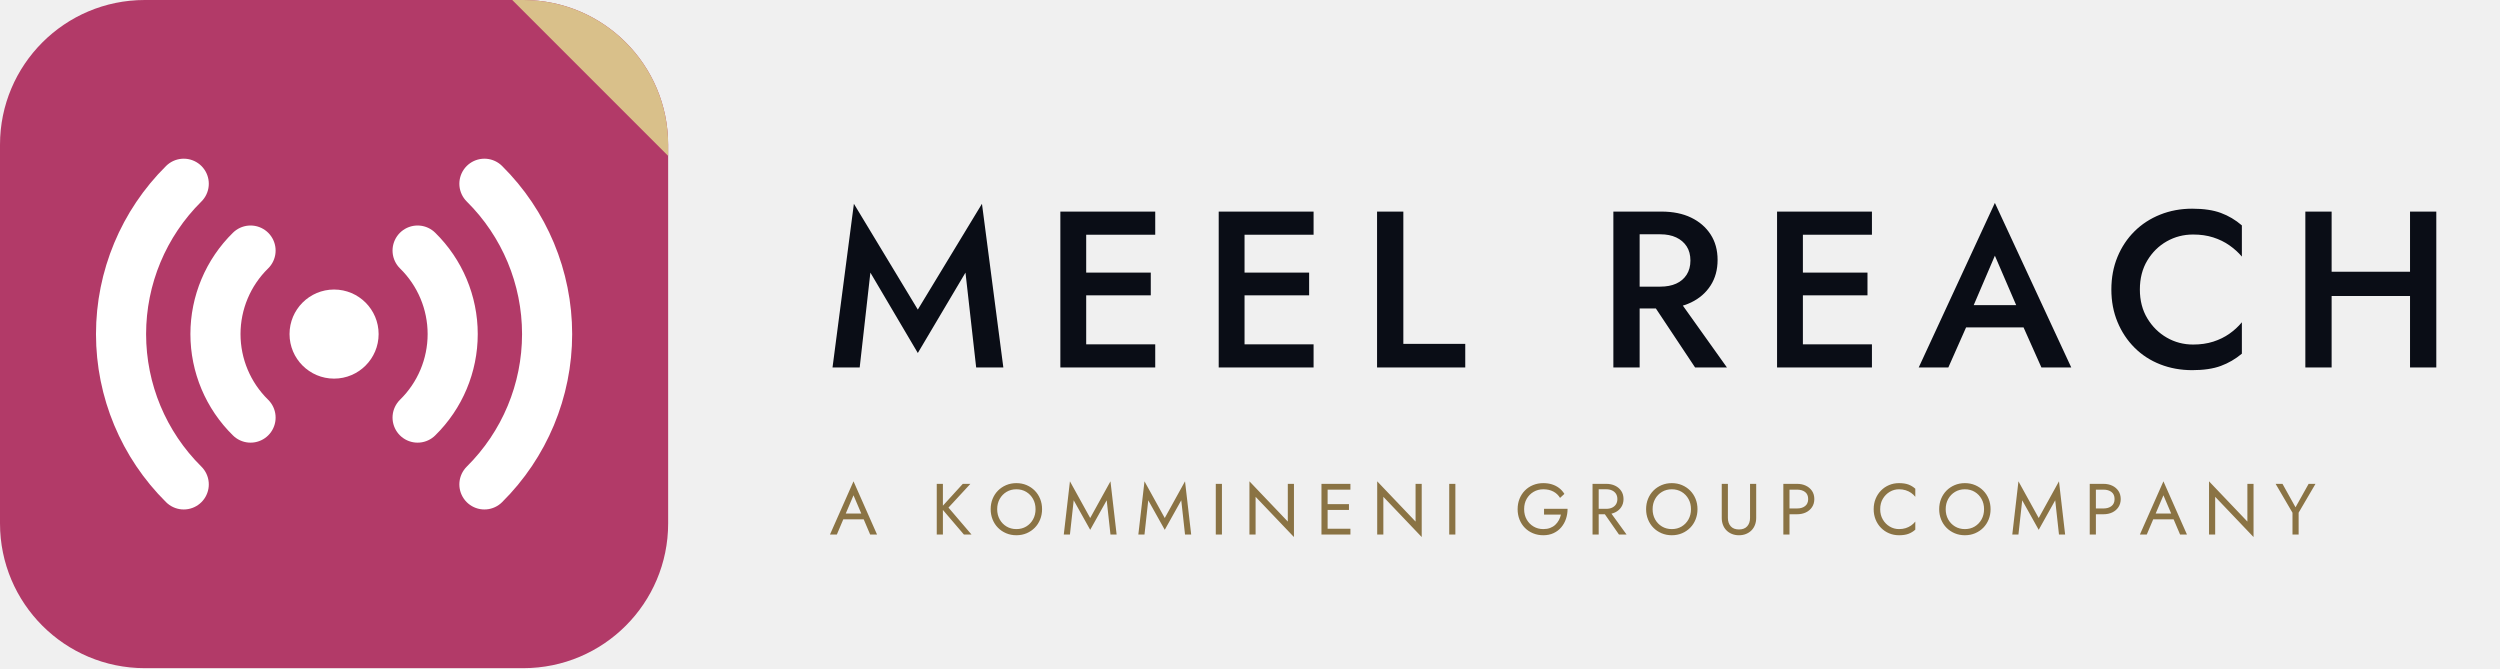
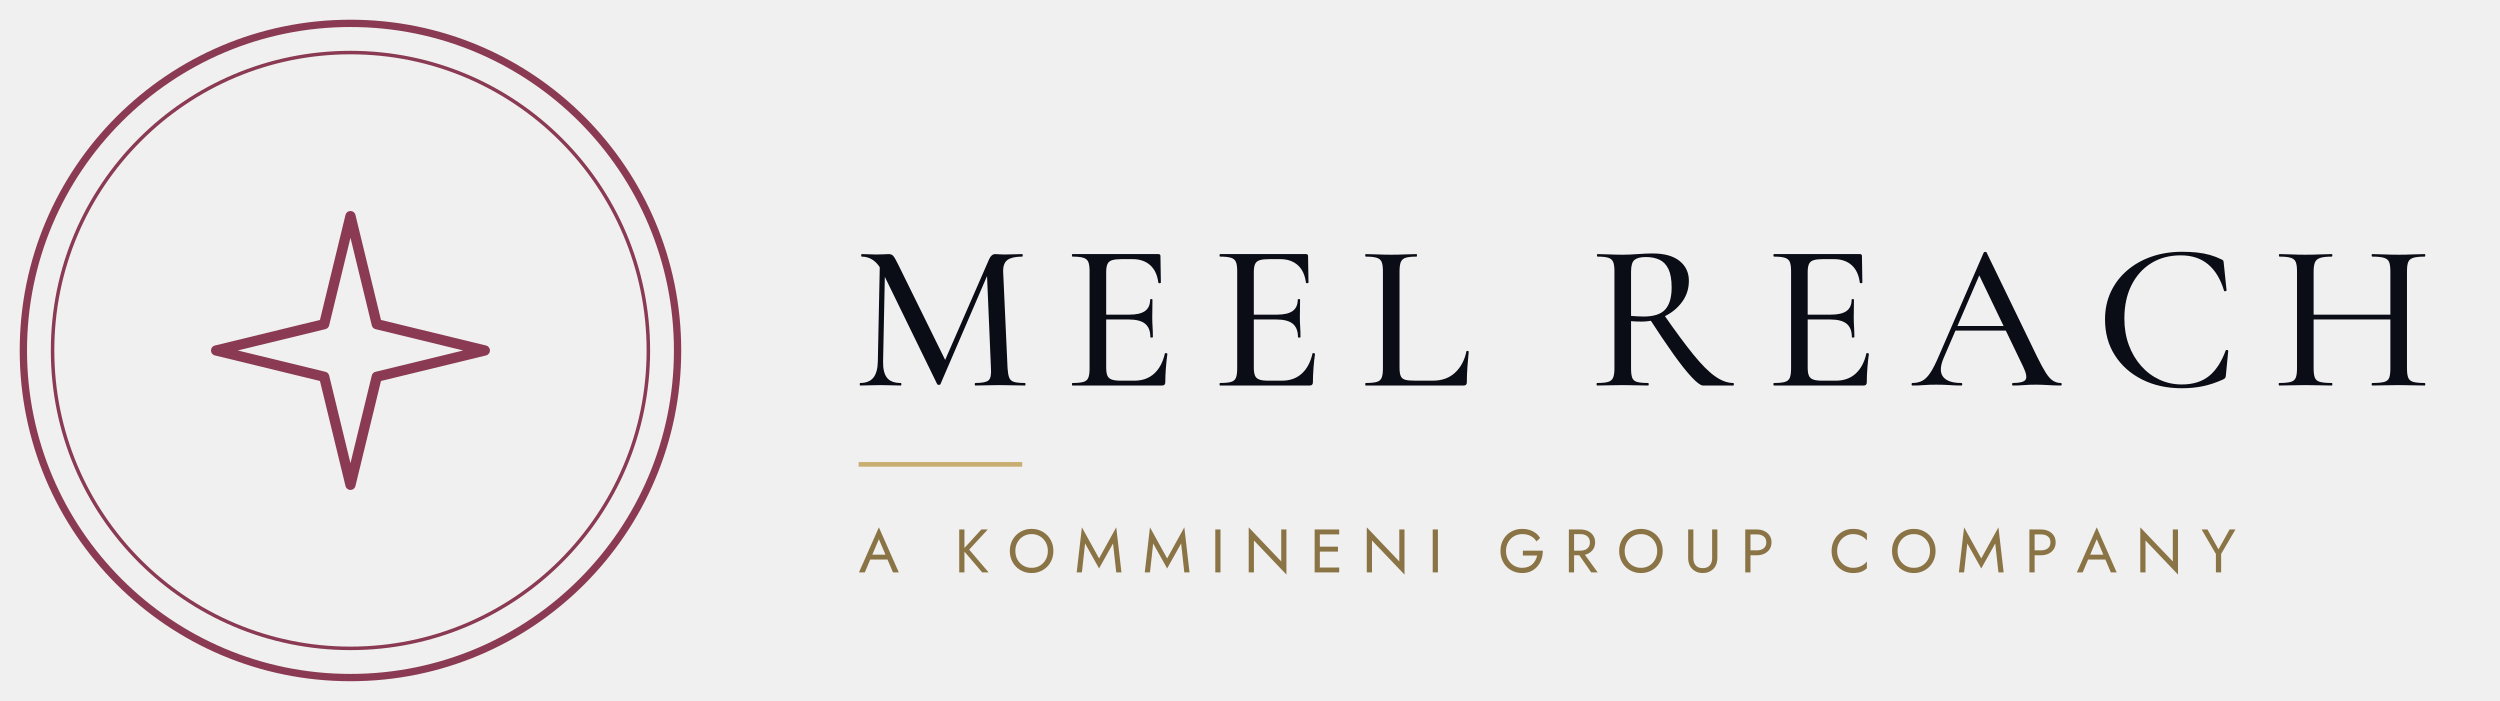
- <svg xmlns="http://www.w3.org/2000/svg" viewBox="0 0 449 120" width="449" height="120" role="img" aria-label="Meel Reach logo">
-   <g transform="translate(0 0)">
-     <clipPath id="t-meel-reach-0-0">
-       <rect width="120" height="120" rx="26" />
-     </clipPath>
-     <rect width="120" height="120" rx="26" fill="#B23A68" />
-     <polygon clip-path="url(#t-meel-reach-0-0)" points="92,0 120,0 120,28" fill="#D9C08A" />
-     <circle fill="#FFFFFF" cx="60" cy="60" r="8" />
-     <path fill="none" stroke="#FFFFFF" stroke-width="9" stroke-linecap="round" stroke-linejoin="round" d="M45 45 A21 21 0 0 0 45 75 M75 45 A21 21 0 0 1 75 75 M33 33 A38 38 0 0 0 33 87 M87 33 A38 38 0 0 1 87 87" />
-   </g>
-   <path fill="#0A0D16" d="M156.32 48.96 164.84 63.4 173.4 48.96 175.32 66.0H180.2L176.36 36.6L164.84 55.6L153.36 36.6L149.52 66.0H154.4Z M193.36 66.0H207.48V61.84H193.36ZM193.36 42.16H207.48V38.0H193.36ZM193.36 53.04H206.68V48.96H193.36ZM190.44 38.0V66.0H195.08V38.0Z M221.8 66.0H235.92V61.84H221.8ZM221.8 42.16H235.92V38.0H221.8ZM221.8 53.04H235.12V48.96H221.8ZM218.88 38.0V66.0H223.52V38.0Z M247.32 38.0V66.0H263.16V61.76H252.04V38.0Z M295.56 52.64 304.44 66.0H310.16L300.64 52.64ZM289.76 38.0V66.0H294.48V38.0ZM292.56 42.08H298.2Q299.84 42.08 301.04 42.64Q302.24 43.2 302.92 44.24Q303.6 45.28 303.6 46.8Q303.6 48.28 302.92 49.34Q302.24 50.4 301.04 50.94Q299.84 51.48 298.2 51.48H292.56V55.4H298.4Q301.48 55.4 303.72 54.32Q305.96 53.24 307.22 51.28Q308.48 49.32 308.48 46.68Q308.48 44.04 307.22 42.1Q305.96 40.16 303.72 39.08Q301.48 38.0 298.4 38.0H292.56Z M322.08 66.0H336.2V61.84H322.08ZM322.08 42.16H336.2V38.0H322.08ZM322.08 53.04H335.4V48.96H322.08ZM319.16 38.0V66.0H323.8V38.0Z M350.96 58.8H365.76L364.88 54.8H351.88ZM358.28 45.92 362.76 56.32 362.84 57.48 366.64 66.0H372L358.28 36.44L344.6 66.0H349.92L353.8 57.24L353.88 56.2Z M384.32 52.0Q384.32 49.0 385.66 46.78Q387 44.56 389.16 43.34Q391.32 42.12 393.88 42.12Q395.88 42.12 397.5 42.64Q399.12 43.16 400.4 44.06Q401.68 44.96 402.64 46.08V40.48Q400.92 39.0 398.86 38.24Q396.8 37.48 393.72 37.48Q390.64 37.48 387.98 38.54Q385.32 39.6 383.36 41.54Q381.4 43.48 380.3 46.14Q379.2 48.8 379.2 52.0Q379.2 55.16 380.3 57.82Q381.4 60.48 383.36 62.44Q385.32 64.4 387.98 65.44Q390.64 66.48 393.72 66.48Q396.8 66.48 398.86 65.72Q400.92 64.96 402.64 63.52V57.88Q401.68 59.04 400.4 59.94Q399.12 60.84 397.5 61.36Q395.88 61.88 393.88 61.88Q391.32 61.88 389.16 60.64Q387 59.4 385.66 57.18Q384.32 54.96 384.32 52.0Z M415.92 53.16H435.92V48.8H415.92ZM432.84 38.0V66.0H437.56V38.0ZM414.04 38.0V66.0H418.76V38.0Z" />
-   <path fill="#8A7344" d="M150.911 93.27H155.721L155.331 92.23H151.301ZM153.29 88.954 154.85 92.62 154.954 92.88 156.28 96.0H157.515L153.29 86.445L149.065 96.0H150.3L151.652 92.802L151.756 92.568Z M168.24 86.9V96.0H169.345V86.9ZM172.92 86.9 169.007 91.19 173.115 96.0H174.48L170.346 91.164L174.285 86.9Z M179.095 91.45Q179.095 90.423 179.543 89.617Q179.992 88.811 180.772 88.343Q181.552 87.875 182.54 87.875Q183.541 87.875 184.315 88.343Q185.088 88.811 185.536 89.617Q185.985 90.423 185.985 91.45Q185.985 92.477 185.536 93.283Q185.088 94.089 184.315 94.557Q183.541 95.025 182.54 95.025Q181.552 95.025 180.772 94.557Q179.992 94.089 179.543 93.283Q179.095 92.477 179.095 91.45ZM177.925 91.45Q177.925 92.438 178.269 93.296Q178.614 94.154 179.238 94.785Q179.862 95.415 180.707 95.773Q181.552 96.13 182.54 96.13Q183.541 96.13 184.38 95.773Q185.218 95.415 185.842 94.785Q186.466 94.154 186.81 93.296Q187.155 92.438 187.155 91.45Q187.155 90.449 186.81 89.597Q186.466 88.746 185.842 88.115Q185.218 87.485 184.38 87.127Q183.541 86.77 182.54 86.77Q181.552 86.77 180.707 87.127Q179.862 87.485 179.238 88.115Q178.614 88.746 178.269 89.597Q177.925 90.449 177.925 91.45Z M192.836 89.851 195.8 95.155 198.764 89.851 199.44 96.0H200.545L199.44 86.445L195.8 93.036L192.16 86.445L191.055 96.0H192.16Z M206.226 89.851 209.19 95.155 212.154 89.851 212.83 96.0H213.935L212.83 86.445L209.19 93.036L205.55 86.445L204.445 96.0H205.55Z M218.355 86.9V96.0H219.46V86.9Z M231.29 86.9V93.673L224.4 86.445V96.0H225.505V89.227L232.395 96.455V86.9Z M237.946 96.0H242.535V94.96H237.946ZM237.946 87.94H242.535V86.9H237.946ZM237.946 91.58H242.275V90.54H237.946ZM237.335 86.9V96.0H238.44V86.9Z M254.235 86.9V93.673L247.345 86.445V96.0H248.45V89.227L255.34 96.455V86.9Z M260.28 86.9V96.0H261.385V86.9Z M277.31 92.425H280.339Q280.222 92.958 279.968 93.426Q279.715 93.894 279.325 94.258Q278.935 94.622 278.395 94.823Q277.856 95.025 277.18 95.025Q276.218 95.025 275.438 94.57Q274.658 94.115 274.196 93.309Q273.735 92.503 273.735 91.45Q273.735 90.384 274.196 89.584Q274.658 88.785 275.438 88.33Q276.218 87.875 277.18 87.875Q278.22 87.875 278.987 88.285Q279.754 88.694 280.183 89.422L280.963 88.707Q280.573 88.07 280.007 87.641Q279.442 87.212 278.733 86.991Q278.025 86.77 277.18 86.77Q276.192 86.77 275.347 87.114Q274.502 87.459 273.878 88.09Q273.254 88.72 272.909 89.578Q272.565 90.436 272.565 91.45Q272.565 92.464 272.909 93.322Q273.254 94.18 273.878 94.811Q274.502 95.441 275.347 95.785Q276.192 96.13 277.18 96.13Q278.22 96.13 279.032 95.746Q279.845 95.363 280.404 94.7Q280.963 94.037 281.249 93.186Q281.535 92.334 281.535 91.385H277.31Z M287.645 91.515 290.765 96.0H292.13L288.88 91.515ZM286.02 86.9V96.0H287.125V86.9ZM286.631 87.875H288.49Q289.075 87.875 289.524 88.083Q289.972 88.291 290.226 88.681Q290.479 89.071 290.479 89.63Q290.479 90.189 290.226 90.579Q289.972 90.969 289.524 91.177Q289.075 91.385 288.49 91.385H286.631V92.36H288.49Q289.374 92.36 290.069 92.029Q290.765 91.697 291.174 91.079Q291.584 90.462 291.584 89.63Q291.584 88.785 291.174 88.174Q290.765 87.563 290.069 87.232Q289.374 86.9 288.49 86.9H286.631Z M296.81 91.45Q296.81 90.423 297.258 89.617Q297.707 88.811 298.487 88.343Q299.267 87.875 300.255 87.875Q301.256 87.875 302.029 88.343Q302.803 88.811 303.251 89.617Q303.7 90.423 303.7 91.45Q303.7 92.477 303.251 93.283Q302.803 94.089 302.029 94.557Q301.256 95.025 300.255 95.025Q299.267 95.025 298.487 94.557Q297.707 94.089 297.258 93.283Q296.81 92.477 296.81 91.45ZM295.64 91.45Q295.64 92.438 295.984 93.296Q296.329 94.154 296.953 94.785Q297.577 95.415 298.422 95.773Q299.267 96.13 300.255 96.13Q301.256 96.13 302.094 95.773Q302.933 95.415 303.557 94.785Q304.181 94.154 304.525 93.296Q304.87 92.438 304.87 91.45Q304.87 90.449 304.525 89.597Q304.181 88.746 303.557 88.115Q302.933 87.485 302.094 87.127Q301.256 86.77 300.255 86.77Q299.267 86.77 298.422 87.127Q297.577 87.485 296.953 88.115Q296.329 88.746 295.984 89.597Q295.64 90.449 295.64 91.45Z M309.225 86.9V93.01Q309.225 93.686 309.439 94.258Q309.654 94.83 310.063 95.246Q310.473 95.662 311.045 95.896Q311.617 96.13 312.319 96.13Q313.021 96.13 313.593 95.896Q314.165 95.662 314.574 95.246Q314.984 94.83 315.198 94.258Q315.413 93.686 315.413 93.01V86.9H314.308V93.01Q314.308 93.946 313.801 94.518Q313.294 95.09 312.319 95.09Q311.344 95.09 310.837 94.518Q310.33 93.946 310.33 93.01V86.9Z M320.288 86.9V96.0H321.393V86.9ZM320.899 87.94H322.758Q323.642 87.94 324.194 88.362Q324.747 88.785 324.747 89.63Q324.747 90.462 324.194 90.891Q323.642 91.32 322.758 91.32H320.899V92.36H322.758Q323.642 92.36 324.337 92.029Q325.033 91.697 325.442 91.079Q325.852 90.462 325.852 89.63Q325.852 88.785 325.442 88.174Q325.033 87.563 324.337 87.232Q323.642 86.9 322.758 86.9H320.899Z M337.682 91.45Q337.682 90.384 338.156 89.584Q338.631 88.785 339.398 88.33Q340.165 87.875 341.062 87.875Q341.712 87.875 342.251 88.044Q342.791 88.213 343.233 88.518Q343.675 88.824 343.987 89.227V87.771Q343.415 87.264 342.739 87.017Q342.063 86.77 341.062 86.77Q340.113 86.77 339.287 87.114Q338.462 87.459 337.838 88.09Q337.214 88.72 336.863 89.578Q336.512 90.436 336.512 91.45Q336.512 92.464 336.863 93.322Q337.214 94.18 337.838 94.811Q338.462 95.441 339.287 95.785Q340.113 96.13 341.062 96.13Q342.063 96.13 342.739 95.883Q343.415 95.636 343.987 95.129V93.673Q343.675 94.076 343.233 94.381Q342.791 94.687 342.251 94.856Q341.712 95.025 341.062 95.025Q340.165 95.025 339.398 94.57Q338.631 94.115 338.156 93.309Q337.682 92.503 337.682 91.45Z M349.447 91.45Q349.447 90.423 349.895 89.617Q350.344 88.811 351.124 88.343Q351.904 87.875 352.892 87.875Q353.893 87.875 354.666 88.343Q355.44 88.811 355.888 89.617Q356.337 90.423 356.337 91.45Q356.337 92.477 355.888 93.283Q355.44 94.089 354.666 94.557Q353.893 95.025 352.892 95.025Q351.904 95.025 351.124 94.557Q350.344 94.089 349.895 93.283Q349.447 92.477 349.447 91.45ZM348.277 91.45Q348.277 92.438 348.621 93.296Q348.966 94.154 349.59 94.785Q350.214 95.415 351.059 95.773Q351.904 96.13 352.892 96.13Q353.893 96.13 354.731 95.773Q355.57 95.415 356.194 94.785Q356.818 94.154 357.162 93.296Q357.507 92.438 357.507 91.45Q357.507 90.449 357.162 89.597Q356.818 88.746 356.194 88.115Q355.57 87.485 354.731 87.127Q353.893 86.77 352.892 86.77Q351.904 86.77 351.059 87.127Q350.214 87.485 349.59 88.115Q348.966 88.746 348.621 89.597Q348.277 90.449 348.277 91.45Z M363.188 89.851 366.152 95.155 369.116 89.851 369.792 96.0H370.897L369.792 86.445L366.152 93.036L362.512 86.445L361.407 96.0H362.512Z M375.317 86.9V96.0H376.422V86.9ZM375.928 87.94H377.787Q378.671 87.94 379.223 88.362Q379.776 88.785 379.776 89.63Q379.776 90.462 379.223 90.891Q378.671 91.32 377.787 91.32H375.928V92.36H377.787Q378.671 92.36 379.366 92.029Q380.062 91.697 380.471 91.079Q380.881 90.462 380.881 89.63Q380.881 88.785 380.471 88.174Q380.062 87.563 379.366 87.232Q378.671 86.9 377.787 86.9H375.928Z M386.172 93.27H390.982L390.592 92.23H386.562ZM388.551 88.954 390.111 92.62 390.215 92.88 391.541 96.0H392.776L388.551 86.445L384.326 96.0H385.561L386.913 92.802L387.017 92.568Z M403.631 86.9V93.673L396.741 86.445V96.0H397.846V89.227L404.736 96.455V86.9Z M414.629 86.9 412.276 91.112 409.936 86.9H408.701L411.73 92.087V96.0H412.835V92.074L415.864 86.9Z" />
+ <svg xmlns="http://www.w3.org/2000/svg" viewBox="0 0 428 120" width="428" height="120" role="img" aria-label="Meel Reach logo">
+   <circle fill="none" stroke="#8A3A52" stroke-width="1.25" cx="60" cy="60" r="56" />
+   <circle fill="none" stroke="#8A3A52" stroke-width="0.6" cx="60" cy="60" r="51" />
+   <path fill="none" stroke="#8A3A52" stroke-width="1.75" stroke-linecap="round" stroke-linejoin="round" d="M60 37 L64.5 55.5 L83 60 L64.5 64.5 L60 83 L55.5 64.5 L37 60 L55.5 55.5 Z" />
+   <path fill="#0A0D16" d="M150.284 61.896 150.644 44.328 151.544 44.4 151.184 61.896Q151.148 63.768 151.85 64.668Q152.552 65.568 154.208 65.568Q154.316 65.568 154.316 65.784Q154.316 66.0 154.208 66.0Q153.416 66.0 152.588 65.964Q151.76 65.928 150.716 65.928Q149.744 65.928 148.88 65.964Q148.016 66.0 147.26 66.0Q147.188 66.0 147.188 65.784Q147.188 65.568 147.26 65.568Q148.772 65.568 149.51 64.668Q150.248 63.768 150.284 61.896ZM175.484 65.568Q175.556 65.568 175.556 65.784Q175.556 66.0 175.484 66.0Q174.584 66.0 173.468 65.964Q172.352 65.928 171.092 65.928Q169.904 65.928 168.86 65.964Q167.816 66.0 166.988 66.0Q166.88 66.0 166.88 65.784Q166.88 65.568 166.988 65.568Q168.752 65.568 169.256 65.1Q169.76 64.632 169.652 63.084L168.932 46.128L170.336 44.112L161.012 65.748Q160.976 65.892 160.742 65.892Q160.508 65.892 160.436 65.748L151.04 46.488Q149.78 43.932 147.512 43.932Q147.44 43.932 147.44 43.716Q147.44 43.5 147.512 43.5Q148.16 43.5 148.862 43.536Q149.564 43.572 150.068 43.572Q150.752 43.572 151.31 43.536Q151.868 43.5 152.156 43.5Q152.66 43.5 152.948 43.842Q153.236 44.184 153.812 45.372L161.984 61.968L160.652 64.272L169.328 44.4Q169.508 43.968 169.778 43.734Q170.048 43.5 170.408 43.5Q170.66 43.5 171.038 43.536Q171.416 43.572 171.92 43.572Q172.928 43.572 173.612 43.536Q174.296 43.5 175.016 43.5Q175.088 43.5 175.088 43.716Q175.088 43.932 175.016 43.932Q173.288 43.932 172.496 44.49Q171.704 45.048 171.74 46.524L172.496 63.084Q172.568 64.128 172.784 64.668Q173.0 65.208 173.612 65.388Q174.224 65.568 175.484 65.568Z M198.956 66.0H183.62Q183.512 66.0 183.512 65.784Q183.512 65.568 183.62 65.568Q184.844 65.568 185.474 65.388Q186.104 65.208 186.32 64.668Q186.536 64.128 186.536 63.084V46.416Q186.536 45.372 186.32 44.85Q186.104 44.328 185.474 44.13Q184.844 43.932 183.62 43.932Q183.512 43.932 183.512 43.716Q183.512 43.5 183.62 43.5H198.308Q198.668 43.5 198.668 43.824L198.74 48.36Q198.74 48.468 198.542 48.486Q198.344 48.504 198.308 48.396Q198.056 46.416 196.904 45.39Q195.752 44.364 193.88 44.364H192.044Q190.964 44.364 190.388 44.544Q189.812 44.724 189.596 45.21Q189.38 45.696 189.38 46.56V62.94Q189.38 63.804 189.578 64.29Q189.776 64.776 190.316 64.974Q190.856 65.172 191.828 65.172H194.204Q196.256 65.172 197.588 63.966Q198.92 62.76 199.424 60.528Q199.424 60.42 199.64 60.456Q199.856 60.492 199.856 60.6Q199.712 61.572 199.604 62.94Q199.496 64.308 199.496 65.46Q199.496 66.0 198.956 66.0ZM196.94 57.72Q196.94 56.172 196.058 55.434Q195.176 54.696 193.232 54.696H188.012V53.868H193.34Q195.176 53.868 196.04 53.238Q196.904 52.608 196.904 51.276Q196.904 51.204 197.102 51.204Q197.3 51.204 197.3 51.276Q197.3 52.392 197.282 53.004Q197.264 53.616 197.264 54.3Q197.264 55.128 197.318 55.956Q197.372 56.784 197.372 57.72Q197.372 57.792 197.156 57.792Q196.94 57.792 196.94 57.72Z M224.228 66.0H208.892Q208.784 66.0 208.784 65.784Q208.784 65.568 208.892 65.568Q210.116 65.568 210.746 65.388Q211.376 65.208 211.592 64.668Q211.808 64.128 211.808 63.084V46.416Q211.808 45.372 211.592 44.85Q211.376 44.328 210.746 44.13Q210.116 43.932 208.892 43.932Q208.784 43.932 208.784 43.716Q208.784 43.5 208.892 43.5H223.58Q223.94 43.5 223.94 43.824L224.012 48.36Q224.012 48.468 223.814 48.486Q223.616 48.504 223.58 48.396Q223.328 46.416 222.176 45.39Q221.024 44.364 219.152 44.364H217.316Q216.236 44.364 215.66 44.544Q215.084 44.724 214.868 45.21Q214.652 45.696 214.652 46.56V62.94Q214.652 63.804 214.85 64.29Q215.048 64.776 215.588 64.974Q216.128 65.172 217.1 65.172H219.476Q221.528 65.172 222.86 63.966Q224.192 62.76 224.696 60.528Q224.696 60.42 224.912 60.456Q225.128 60.492 225.128 60.6Q224.984 61.572 224.876 62.94Q224.768 64.308 224.768 65.46Q224.768 66.0 224.228 66.0ZM222.212 57.72Q222.212 56.172 221.33 55.434Q220.448 54.696 218.504 54.696H213.284V53.868H218.612Q220.448 53.868 221.312 53.238Q222.176 52.608 222.176 51.276Q222.176 51.204 222.374 51.204Q222.572 51.204 222.572 51.276Q222.572 52.392 222.554 53.004Q222.536 53.616 222.536 54.3Q222.536 55.128 222.59 55.956Q222.644 56.784 222.644 57.72Q222.644 57.792 222.428 57.792Q222.212 57.792 222.212 57.72Z M239.6 46.452V62.94Q239.6 63.876 239.798 64.362Q239.996 64.848 240.554 65.01Q241.112 65.172 242.228 65.172H245.288Q247.628 65.172 249.104 63.804Q250.58 62.436 251.048 60.168Q251.048 60.06 251.246 60.078Q251.444 60.096 251.444 60.204Q251.336 61.248 251.228 62.724Q251.12 64.2 251.12 65.46Q251.12 66.0 250.58 66.0H233.804Q233.732 66.0 233.732 65.784Q233.732 65.568 233.804 65.568Q235.064 65.568 235.694 65.388Q236.324 65.208 236.54 64.668Q236.756 64.128 236.756 63.084V46.416Q236.756 45.372 236.54 44.85Q236.324 44.328 235.694 44.13Q235.064 43.932 233.804 43.932Q233.732 43.932 233.732 43.716Q233.732 43.5 233.804 43.5Q234.668 43.5 235.802 43.554Q236.936 43.608 238.16 43.608Q239.456 43.608 240.554 43.554Q241.652 43.5 242.516 43.5Q242.588 43.5 242.588 43.716Q242.588 43.932 242.516 43.932Q241.256 43.932 240.644 44.13Q240.032 44.328 239.816 44.868Q239.6 45.408 239.6 46.452Z M291.548 66.0Q290.972 66.0 289.658 64.614Q288.344 63.228 286.508 60.654Q284.672 58.08 282.368 54.516L284.78 53.76Q287.804 58.116 289.91 60.708Q292.016 63.3 293.636 64.434Q295.256 65.568 296.732 65.568Q296.84 65.568 296.84 65.784Q296.84 66.0 296.732 66.0Q294.716 66.0 293.438 66.0Q292.16 66.0 291.548 66.0ZM282.908 43.392Q285.932 43.392 287.534 44.67Q289.136 45.948 289.136 48.072Q289.136 50.088 287.984 51.672Q286.832 53.256 284.978 54.156Q283.124 55.056 281.0 55.056Q280.568 55.056 280.1 55.038Q279.632 55.02 279.236 54.984V63.084Q279.236 64.128 279.434 64.668Q279.632 65.208 280.262 65.388Q280.892 65.568 282.152 65.568Q282.26 65.568 282.26 65.784Q282.26 66.0 282.152 66.0Q281.252 66.0 280.172 65.964Q279.092 65.928 277.796 65.928Q276.572 65.928 275.456 65.964Q274.34 66.0 273.44 66.0Q273.332 66.0 273.332 65.784Q273.332 65.568 273.44 65.568Q274.664 65.568 275.294 65.388Q275.924 65.208 276.158 64.668Q276.392 64.128 276.392 63.084V46.416Q276.392 45.372 276.176 44.85Q275.96 44.328 275.348 44.13Q274.736 43.932 273.476 43.932Q273.404 43.932 273.404 43.716Q273.404 43.5 273.476 43.5Q274.376 43.5 275.474 43.554Q276.572 43.608 277.796 43.608Q278.948 43.608 280.388 43.5Q281.828 43.392 282.908 43.392ZM286.184 49.224Q286.184 47.208 285.644 46.074Q285.104 44.94 284.114 44.472Q283.124 44.004 281.792 44.004Q280.424 44.004 279.83 44.49Q279.236 44.976 279.236 46.488V54.084Q279.74 54.12 280.334 54.156Q280.928 54.192 281.36 54.192Q284.024 54.192 285.104 52.968Q286.184 51.744 286.184 49.224Z M319.052 66.0H303.716Q303.608 66.0 303.608 65.784Q303.608 65.568 303.716 65.568Q304.94 65.568 305.57 65.388Q306.2 65.208 306.416 64.668Q306.632 64.128 306.632 63.084V46.416Q306.632 45.372 306.416 44.85Q306.2 44.328 305.57 44.13Q304.94 43.932 303.716 43.932Q303.608 43.932 303.608 43.716Q303.608 43.5 303.716 43.5H318.404Q318.764 43.5 318.764 43.824L318.836 48.36Q318.836 48.468 318.638 48.486Q318.44 48.504 318.404 48.396Q318.152 46.416 317.0 45.39Q315.848 44.364 313.976 44.364H312.14Q311.06 44.364 310.484 44.544Q309.908 44.724 309.692 45.21Q309.476 45.696 309.476 46.56V62.94Q309.476 63.804 309.674 64.29Q309.872 64.776 310.412 64.974Q310.952 65.172 311.924 65.172H314.3Q316.352 65.172 317.684 63.966Q319.016 62.76 319.52 60.528Q319.52 60.42 319.736 60.456Q319.952 60.492 319.952 60.6Q319.808 61.572 319.7 62.94Q319.592 64.308 319.592 65.46Q319.592 66.0 319.052 66.0ZM317.036 57.72Q317.036 56.172 316.154 55.434Q315.272 54.696 313.328 54.696H308.108V53.868H313.436Q315.272 53.868 316.136 53.238Q317.0 52.608 317.0 51.276Q317.0 51.204 317.198 51.204Q317.396 51.204 317.396 51.276Q317.396 52.392 317.378 53.004Q317.36 53.616 317.36 54.3Q317.36 55.128 317.414 55.956Q317.468 56.784 317.468 57.72Q317.468 57.792 317.252 57.792Q317.036 57.792 317.036 57.72Z M334.172 56.604 334.604 55.812H344.396L344.648 56.604ZM352.784 65.568Q352.964 65.568 352.964 65.784Q352.964 66.0 352.784 66.0Q351.74 66.0 350.642 65.928Q349.544 65.856 348.5 65.856Q347.348 65.856 346.502 65.928Q345.656 66.0 344.612 66.0Q344.468 66.0 344.468 65.784Q344.468 65.568 344.612 65.568Q346.376 65.568 346.772 65.01Q347.168 64.452 346.376 62.796L338.636 46.704L339.788 44.976L332.768 61.248Q331.832 63.444 332.66 64.506Q333.488 65.568 335.756 65.568Q335.936 65.568 335.936 65.784Q335.936 66.0 335.756 66.0Q334.676 66.0 333.776 65.928Q332.876 65.856 331.508 65.856Q330.176 65.856 329.366 65.928Q328.556 66.0 327.404 66.0Q327.26 66.0 327.26 65.784Q327.26 65.568 327.404 65.568Q328.376 65.568 329.096 65.19Q329.816 64.812 330.482 63.804Q331.148 62.796 331.94 60.924L339.608 43.248Q339.644 43.14 339.86 43.122Q340.076 43.104 340.112 43.248L348.752 61.068Q349.616 62.832 350.246 63.822Q350.876 64.812 351.488 65.19Q352.1 65.568 352.784 65.568Z M373.592 43.104Q374.96 43.104 376.13 43.23Q377.3 43.356 378.326 43.644Q379.352 43.932 380.288 44.4Q380.576 44.508 380.63 44.634Q380.684 44.76 380.72 45.192L381.188 49.728Q381.188 49.8 380.99 49.854Q380.792 49.908 380.756 49.764Q379.856 46.776 378.02 45.246Q376.184 43.716 373.34 43.716Q370.46 43.716 368.3 45.048Q366.14 46.38 364.916 48.81Q363.692 51.24 363.692 54.552Q363.692 57.0 364.448 59.052Q365.204 61.104 366.554 62.634Q367.904 64.164 369.686 64.992Q371.468 65.82 373.52 65.82Q376.4 65.82 378.182 64.38Q379.964 62.94 381.044 59.988Q381.116 59.88 381.296 59.916Q381.476 59.952 381.476 60.06L381.08 64.164Q381.044 64.596 380.954 64.704Q380.864 64.812 380.612 64.956Q378.776 65.784 377.102 66.126Q375.428 66.468 373.52 66.468Q369.704 66.468 366.734 64.974Q363.764 63.48 362.072 60.834Q360.38 58.188 360.38 54.696Q360.38 52.104 361.37 49.98Q362.36 47.856 364.16 46.308Q365.96 44.76 368.354 43.932Q370.748 43.104 373.592 43.104Z M409.232 46.488Q409.232 45.444 409.034 44.904Q408.836 44.364 408.17 44.148Q407.504 43.932 406.136 43.932Q406.028 43.932 406.028 43.716Q406.028 43.5 406.136 43.5Q407.0 43.5 408.134 43.554Q409.268 43.608 410.672 43.608Q411.896 43.608 413.066 43.554Q414.236 43.5 415.1 43.5Q415.208 43.5 415.208 43.716Q415.208 43.932 415.1 43.932Q413.84 43.932 413.174 44.13Q412.508 44.328 412.292 44.85Q412.076 45.372 412.076 46.416V63.084Q412.076 64.128 412.292 64.668Q412.508 65.208 413.174 65.388Q413.84 65.568 415.1 65.568Q415.208 65.568 415.208 65.784Q415.208 66.0 415.1 66.0Q414.236 66.0 413.066 65.964Q411.896 65.928 410.672 65.928Q409.268 65.928 408.134 65.964Q407.0 66.0 406.136 66.0Q406.028 66.0 406.028 65.784Q406.028 65.568 406.136 65.568Q407.504 65.568 408.17 65.388Q408.836 65.208 409.034 64.668Q409.232 64.128 409.232 63.084ZM394.58 54.696V53.868H410.492V54.696ZM393.248 63.084V46.416Q393.248 45.372 393.032 44.85Q392.816 44.328 392.168 44.13Q391.52 43.932 390.26 43.932Q390.152 43.932 390.152 43.716Q390.152 43.5 390.26 43.5Q391.16 43.5 392.276 43.554Q393.392 43.608 394.616 43.608Q396.056 43.608 397.19 43.554Q398.324 43.5 399.224 43.5Q399.296 43.5 399.296 43.716Q399.296 43.932 399.224 43.932Q397.892 43.932 397.226 44.148Q396.56 44.364 396.326 44.904Q396.092 45.444 396.092 46.488V63.084Q396.092 64.128 396.308 64.668Q396.524 65.208 397.208 65.388Q397.892 65.568 399.224 65.568Q399.296 65.568 399.296 65.784Q399.296 66.0 399.224 66.0Q398.288 66.0 397.172 65.964Q396.056 65.928 394.616 65.928Q393.392 65.928 392.24 65.964Q391.088 66.0 390.188 66.0Q390.116 66.0 390.116 65.784Q390.116 65.568 390.188 65.568Q391.484 65.568 392.15 65.388Q392.816 65.208 393.032 64.668Q393.248 64.128 393.248 63.084Z" />
+   <path stroke="#C9AE72" stroke-width="0.8" d="M147 79.5 H175" />
+   <path fill="#8A7344" d="M148.543 95.795H152.429L152.113 94.955H148.858ZM150.465 92.309 151.725 95.27 151.809 95.48 152.88 98.0H153.877L150.465 90.282L147.053 98.0H148.05L149.142 95.417L149.226 95.228Z M164.22 90.65V98.0H165.113V90.65ZM168 90.65 164.84 94.115 168.158 98.0H169.26L165.921 94.094L169.103 90.65Z M173.828 94.325Q173.828 93.495 174.19 92.844Q174.552 92.194 175.182 91.816Q175.812 91.438 176.61 91.438Q177.419 91.438 178.043 91.816Q178.668 92.194 179.03 92.844Q179.393 93.495 179.393 94.325Q179.393 95.154 179.03 95.805Q178.668 96.457 178.043 96.835Q177.419 97.213 176.61 97.213Q175.812 97.213 175.182 96.835Q174.552 96.457 174.19 95.805Q173.828 95.154 173.828 94.325ZM172.883 94.325Q172.883 95.123 173.161 95.816Q173.439 96.509 173.943 97.018Q174.447 97.528 175.13 97.816Q175.812 98.105 176.61 98.105Q177.419 98.105 178.096 97.816Q178.773 97.528 179.277 97.018Q179.781 96.509 180.059 95.816Q180.338 95.123 180.338 94.325Q180.338 93.516 180.059 92.829Q179.781 92.141 179.277 91.632Q178.773 91.123 178.096 90.834Q177.419 90.545 176.61 90.545Q175.812 90.545 175.13 90.834Q174.447 91.123 173.943 91.632Q173.439 92.141 173.161 92.829Q172.883 93.516 172.883 94.325Z M185.766 93.034 188.16 97.317 190.554 93.034 191.1 98.0H191.993L191.1 90.282L188.16 95.606L185.22 90.282L184.328 98.0H185.22Z M197.421 93.034 199.815 97.317 202.209 93.034 202.755 98.0H203.648L202.755 90.282L199.815 95.606L196.875 90.282L195.983 98.0H196.875Z M208.058 90.65V98.0H208.95V90.65Z M219.345 90.65V96.12L213.78 90.282V98.0H214.673V92.529L220.238 98.368V90.65Z M225.561 98.0H229.268V97.16H225.561ZM225.561 91.49H229.268V90.65H225.561ZM225.561 94.43H229.058V93.59H225.561ZM225.068 90.65V98.0H225.96V90.65Z M239.558 90.65V96.12L233.993 90.282V98.0H234.885V92.529L240.45 98.368V90.65Z M245.28 90.65V98.0H246.173V90.65Z M260.715 95.112H263.162Q263.067 95.543 262.862 95.921Q262.658 96.299 262.343 96.593Q262.028 96.887 261.592 97.05Q261.156 97.213 260.61 97.213Q259.833 97.213 259.203 96.845Q258.573 96.478 258.2 95.827Q257.828 95.175 257.828 94.325Q257.828 93.464 258.2 92.818Q258.573 92.172 259.203 91.805Q259.833 91.438 260.61 91.438Q261.45 91.438 262.07 91.768Q262.689 92.099 263.036 92.687L263.666 92.109Q263.351 91.595 262.894 91.249Q262.437 90.902 261.865 90.724Q261.293 90.545 260.61 90.545Q259.812 90.545 259.13 90.823Q258.447 91.102 257.943 91.611Q257.439 92.12 257.161 92.813Q256.883 93.506 256.883 94.325Q256.883 95.144 257.161 95.837Q257.439 96.53 257.943 97.039Q258.447 97.549 259.13 97.827Q259.812 98.105 260.61 98.105Q261.45 98.105 262.106 97.795Q262.763 97.486 263.214 96.95Q263.666 96.415 263.897 95.727Q264.128 95.039 264.128 94.272H260.715Z M269.903 94.377 272.423 98.0H273.525L270.9 94.377ZM268.59 90.65V98.0H269.483V90.65ZM269.084 91.438H270.585Q271.058 91.438 271.42 91.606Q271.782 91.773 271.987 92.088Q272.192 92.403 272.192 92.855Q272.192 93.306 271.987 93.621Q271.782 93.936 271.42 94.105Q271.058 94.272 270.585 94.272H269.084V95.06H270.585Q271.299 95.06 271.861 94.792Q272.423 94.525 272.753 94.026Q273.084 93.527 273.084 92.855Q273.084 92.172 272.753 91.679Q272.423 91.186 271.861 90.918Q271.299 90.65 270.585 90.65H269.084Z M278.145 94.325Q278.145 93.495 278.507 92.844Q278.87 92.194 279.5 91.816Q280.13 91.438 280.928 91.438Q281.736 91.438 282.361 91.816Q282.986 92.194 283.348 92.844Q283.71 93.495 283.71 94.325Q283.71 95.154 283.348 95.805Q282.986 96.457 282.361 96.835Q281.736 97.213 280.928 97.213Q280.13 97.213 279.5 96.835Q278.87 96.457 278.507 95.805Q278.145 95.154 278.145 94.325ZM277.2 94.325Q277.2 95.123 277.478 95.816Q277.757 96.509 278.261 97.018Q278.765 97.528 279.447 97.816Q280.13 98.105 280.928 98.105Q281.736 98.105 282.413 97.816Q283.091 97.528 283.595 97.018Q284.099 96.509 284.377 95.816Q284.655 95.123 284.655 94.325Q284.655 93.516 284.377 92.829Q284.099 92.141 283.595 91.632Q283.091 91.123 282.413 90.834Q281.736 90.545 280.928 90.545Q280.13 90.545 279.447 90.834Q278.765 91.123 278.261 91.632Q277.757 92.141 277.478 92.829Q277.2 93.516 277.2 94.325Z M289.013 90.65V95.585Q289.013 96.131 289.186 96.593Q289.359 97.055 289.69 97.391Q290.021 97.727 290.483 97.916Q290.945 98.105 291.512 98.105Q292.079 98.105 292.541 97.916Q293.003 97.727 293.333 97.391Q293.664 97.055 293.837 96.593Q294.011 96.131 294.011 95.585V90.65H293.118V95.585Q293.118 96.341 292.709 96.803Q292.299 97.265 291.512 97.265Q290.724 97.265 290.315 96.803Q289.905 96.341 289.905 95.585V90.65Z M298.788 90.65V98.0H299.681V90.65ZM299.282 91.49H300.783Q301.497 91.49 301.943 91.831Q302.39 92.172 302.39 92.855Q302.39 93.527 301.943 93.874Q301.497 94.22 300.783 94.22H299.282V95.06H300.783Q301.497 95.06 302.059 94.792Q302.621 94.525 302.951 94.026Q303.282 93.527 303.282 92.855Q303.282 92.172 302.951 91.679Q302.621 91.186 302.059 90.918Q301.497 90.65 300.783 90.65H299.282Z M314.517 94.325Q314.517 93.464 314.9 92.818Q315.284 92.172 315.903 91.805Q316.523 91.438 317.247 91.438Q317.772 91.438 318.208 91.574Q318.644 91.71 319.001 91.957Q319.358 92.204 319.61 92.529V91.353Q319.148 90.944 318.602 90.745Q318.056 90.545 317.247 90.545Q316.481 90.545 315.814 90.823Q315.147 91.102 314.643 91.611Q314.139 92.12 313.856 92.813Q313.572 93.506 313.572 94.325Q313.572 95.144 313.856 95.837Q314.139 96.53 314.643 97.039Q315.147 97.549 315.814 97.827Q316.481 98.105 317.247 98.105Q318.056 98.105 318.602 97.906Q319.148 97.706 319.61 97.296V96.12Q319.358 96.446 319.001 96.693Q318.644 96.939 318.208 97.076Q317.772 97.213 317.247 97.213Q316.523 97.213 315.903 96.845Q315.284 96.478 314.9 95.827Q314.517 95.175 314.517 94.325Z M324.86 94.325Q324.86 93.495 325.222 92.844Q325.584 92.194 326.214 91.816Q326.844 91.438 327.642 91.438Q328.451 91.438 329.075 91.816Q329.7 92.194 330.062 92.844Q330.425 93.495 330.425 94.325Q330.425 95.154 330.062 95.805Q329.7 96.457 329.075 96.835Q328.451 97.213 327.642 97.213Q326.844 97.213 326.214 96.835Q325.584 96.457 325.222 95.805Q324.86 95.154 324.86 94.325ZM323.915 94.325Q323.915 95.123 324.193 95.816Q324.471 96.509 324.975 97.018Q325.479 97.528 326.162 97.816Q326.844 98.105 327.642 98.105Q328.451 98.105 329.128 97.816Q329.805 97.528 330.309 97.018Q330.813 96.509 331.091 95.816Q331.37 95.123 331.37 94.325Q331.37 93.516 331.091 92.829Q330.813 92.141 330.309 91.632Q329.805 91.123 329.128 90.834Q328.451 90.545 327.642 90.545Q326.844 90.545 326.162 90.834Q325.479 91.123 324.975 91.632Q324.471 92.141 324.193 92.829Q323.915 93.516 323.915 94.325Z M336.798 93.034 339.192 97.317 341.586 93.034 342.132 98.0H343.025L342.132 90.282L339.192 95.606L336.252 90.282L335.36 98.0H336.252Z M347.435 90.65V98.0H348.327V90.65ZM347.928 91.49H349.43Q350.144 91.49 350.59 91.831Q351.036 92.172 351.036 92.855Q351.036 93.527 350.59 93.874Q350.144 94.22 349.43 94.22H347.928V95.06H349.43Q350.144 95.06 350.705 94.792Q351.267 94.525 351.598 94.026Q351.929 93.527 351.929 92.855Q351.929 92.172 351.598 91.679Q351.267 91.186 350.705 90.918Q350.144 90.65 349.43 90.65H347.928Z M357.042 95.795H360.927L360.612 94.955H357.357ZM358.964 92.309 360.224 95.27 360.308 95.48 361.379 98.0H362.376L358.964 90.282L355.551 98.0H356.549L357.641 95.417L357.725 95.228Z M371.984 90.65V96.12L366.419 90.282V98.0H367.311V92.529L372.876 98.368V90.65Z M381.707 90.65 379.806 94.052 377.916 90.65H376.919L379.365 94.84V98.0H380.258V94.829L382.704 90.65Z" />
</svg>
